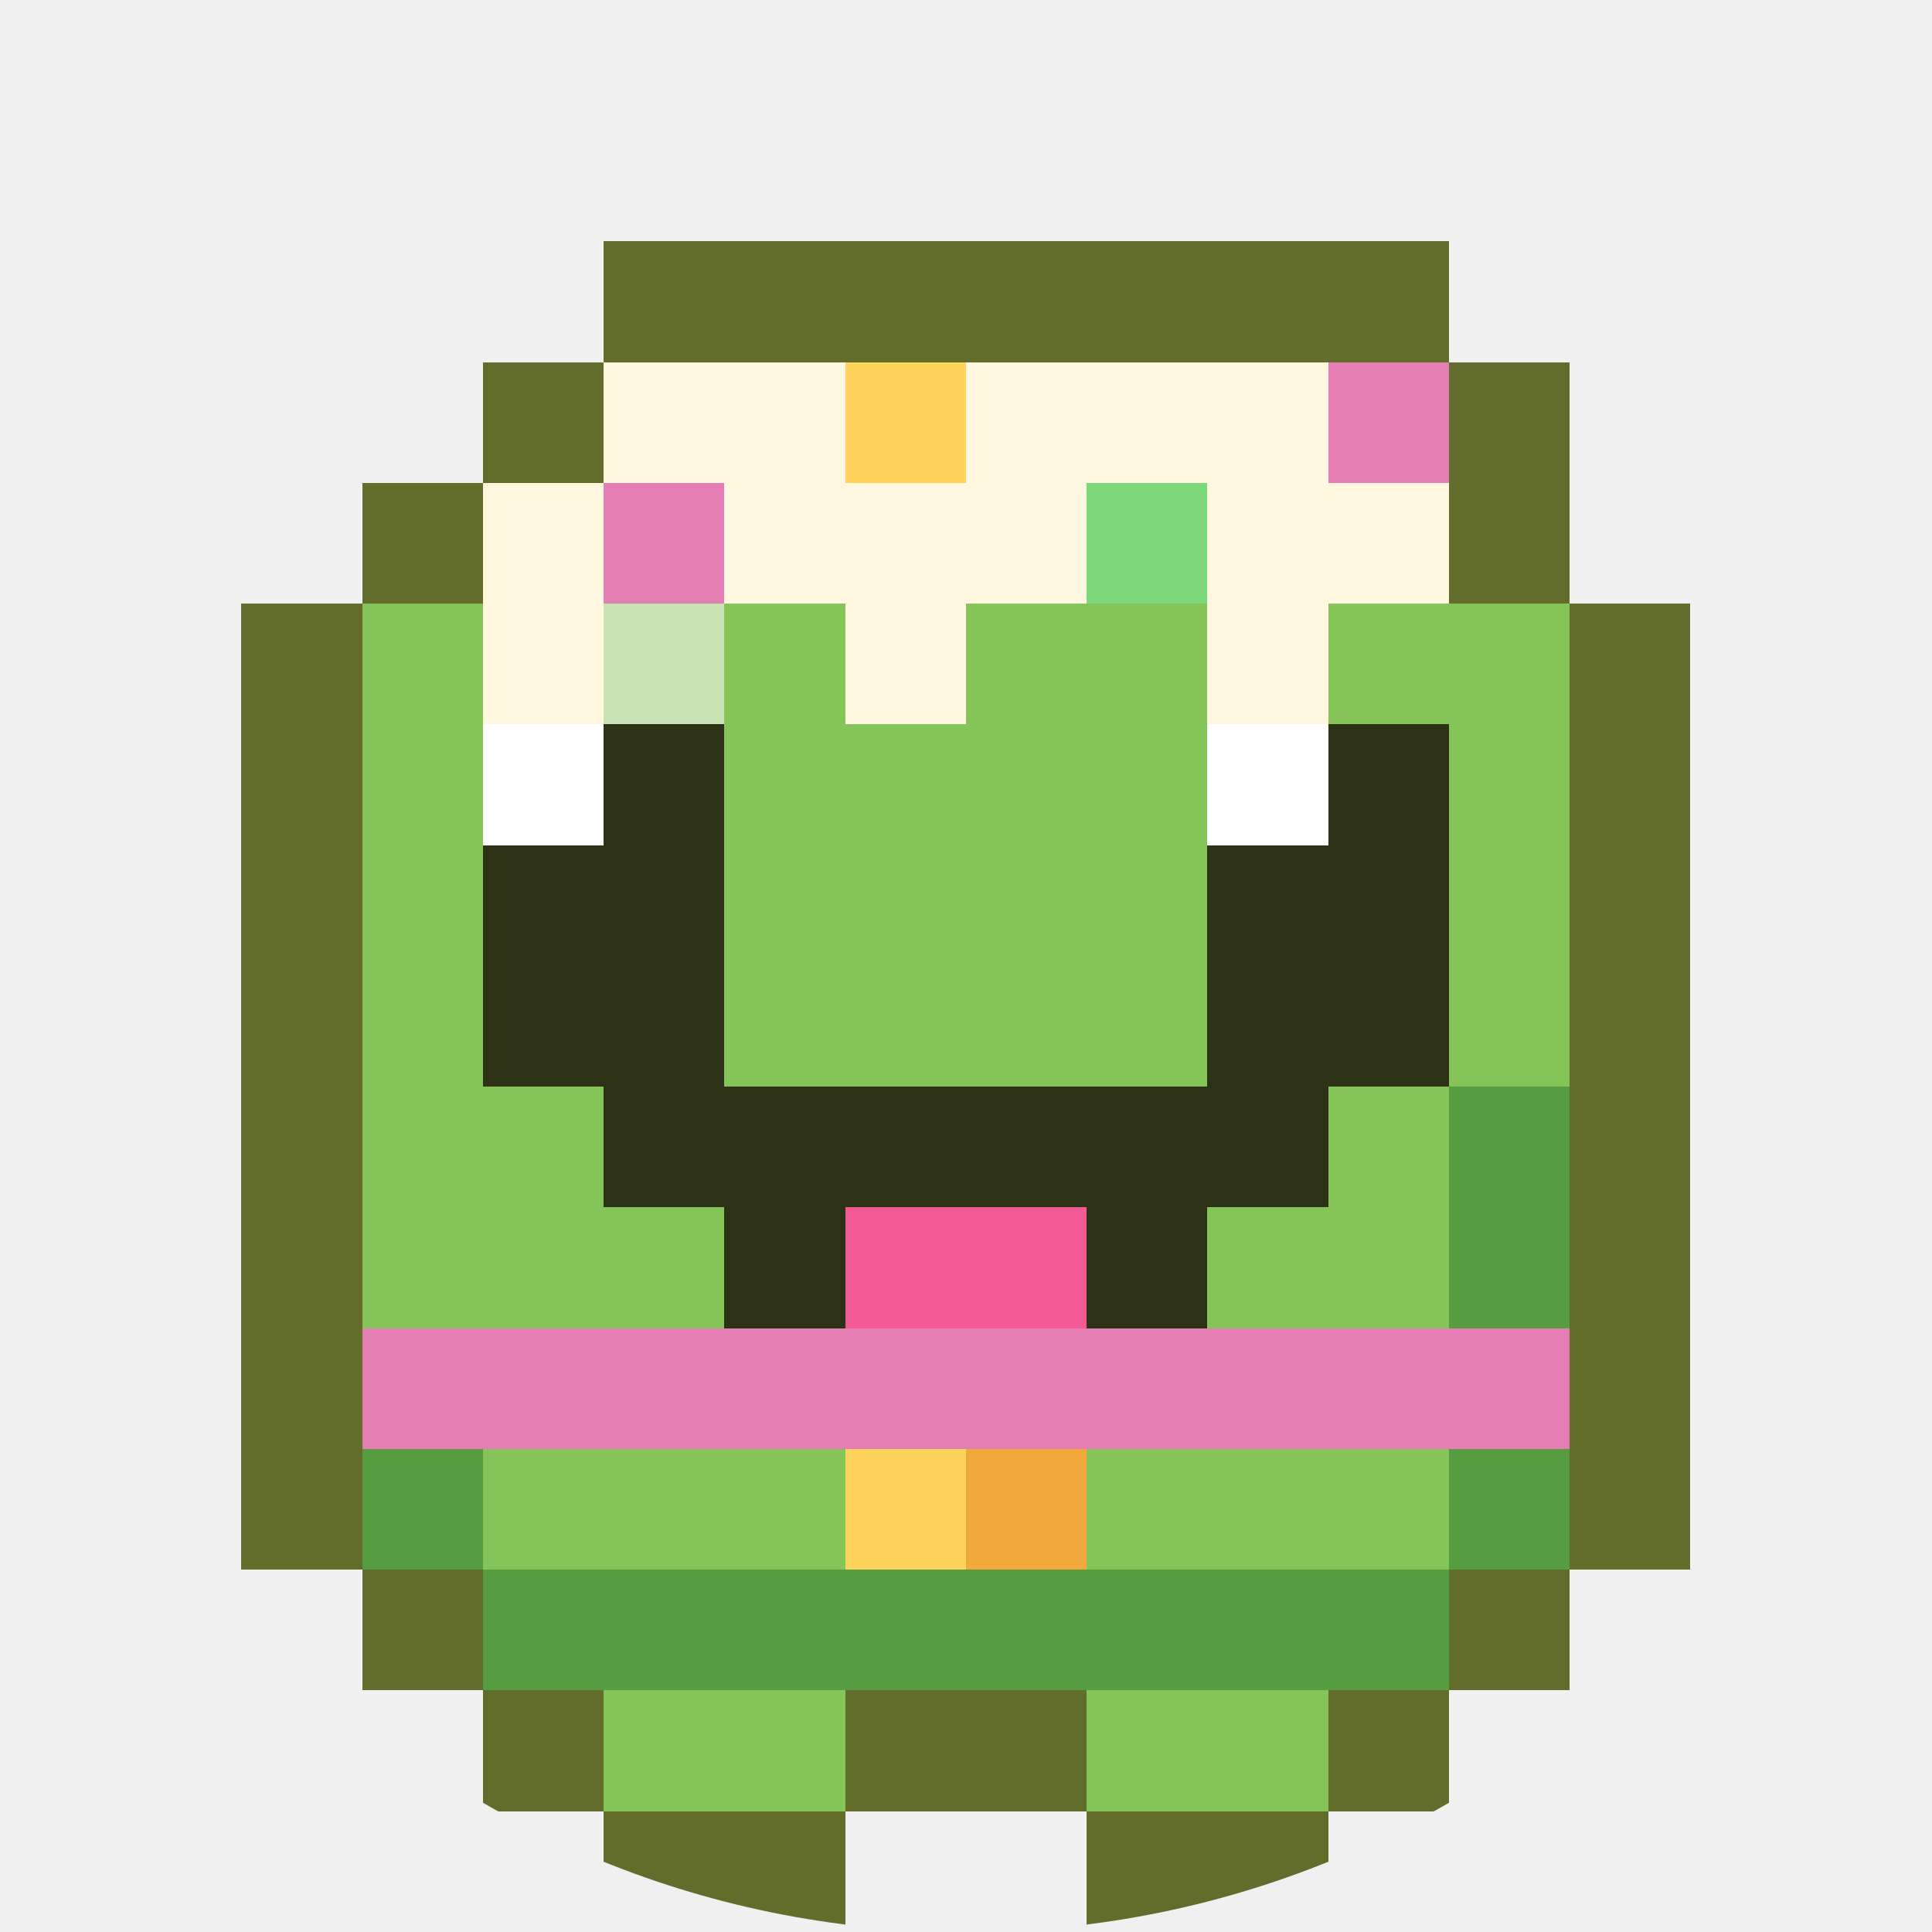
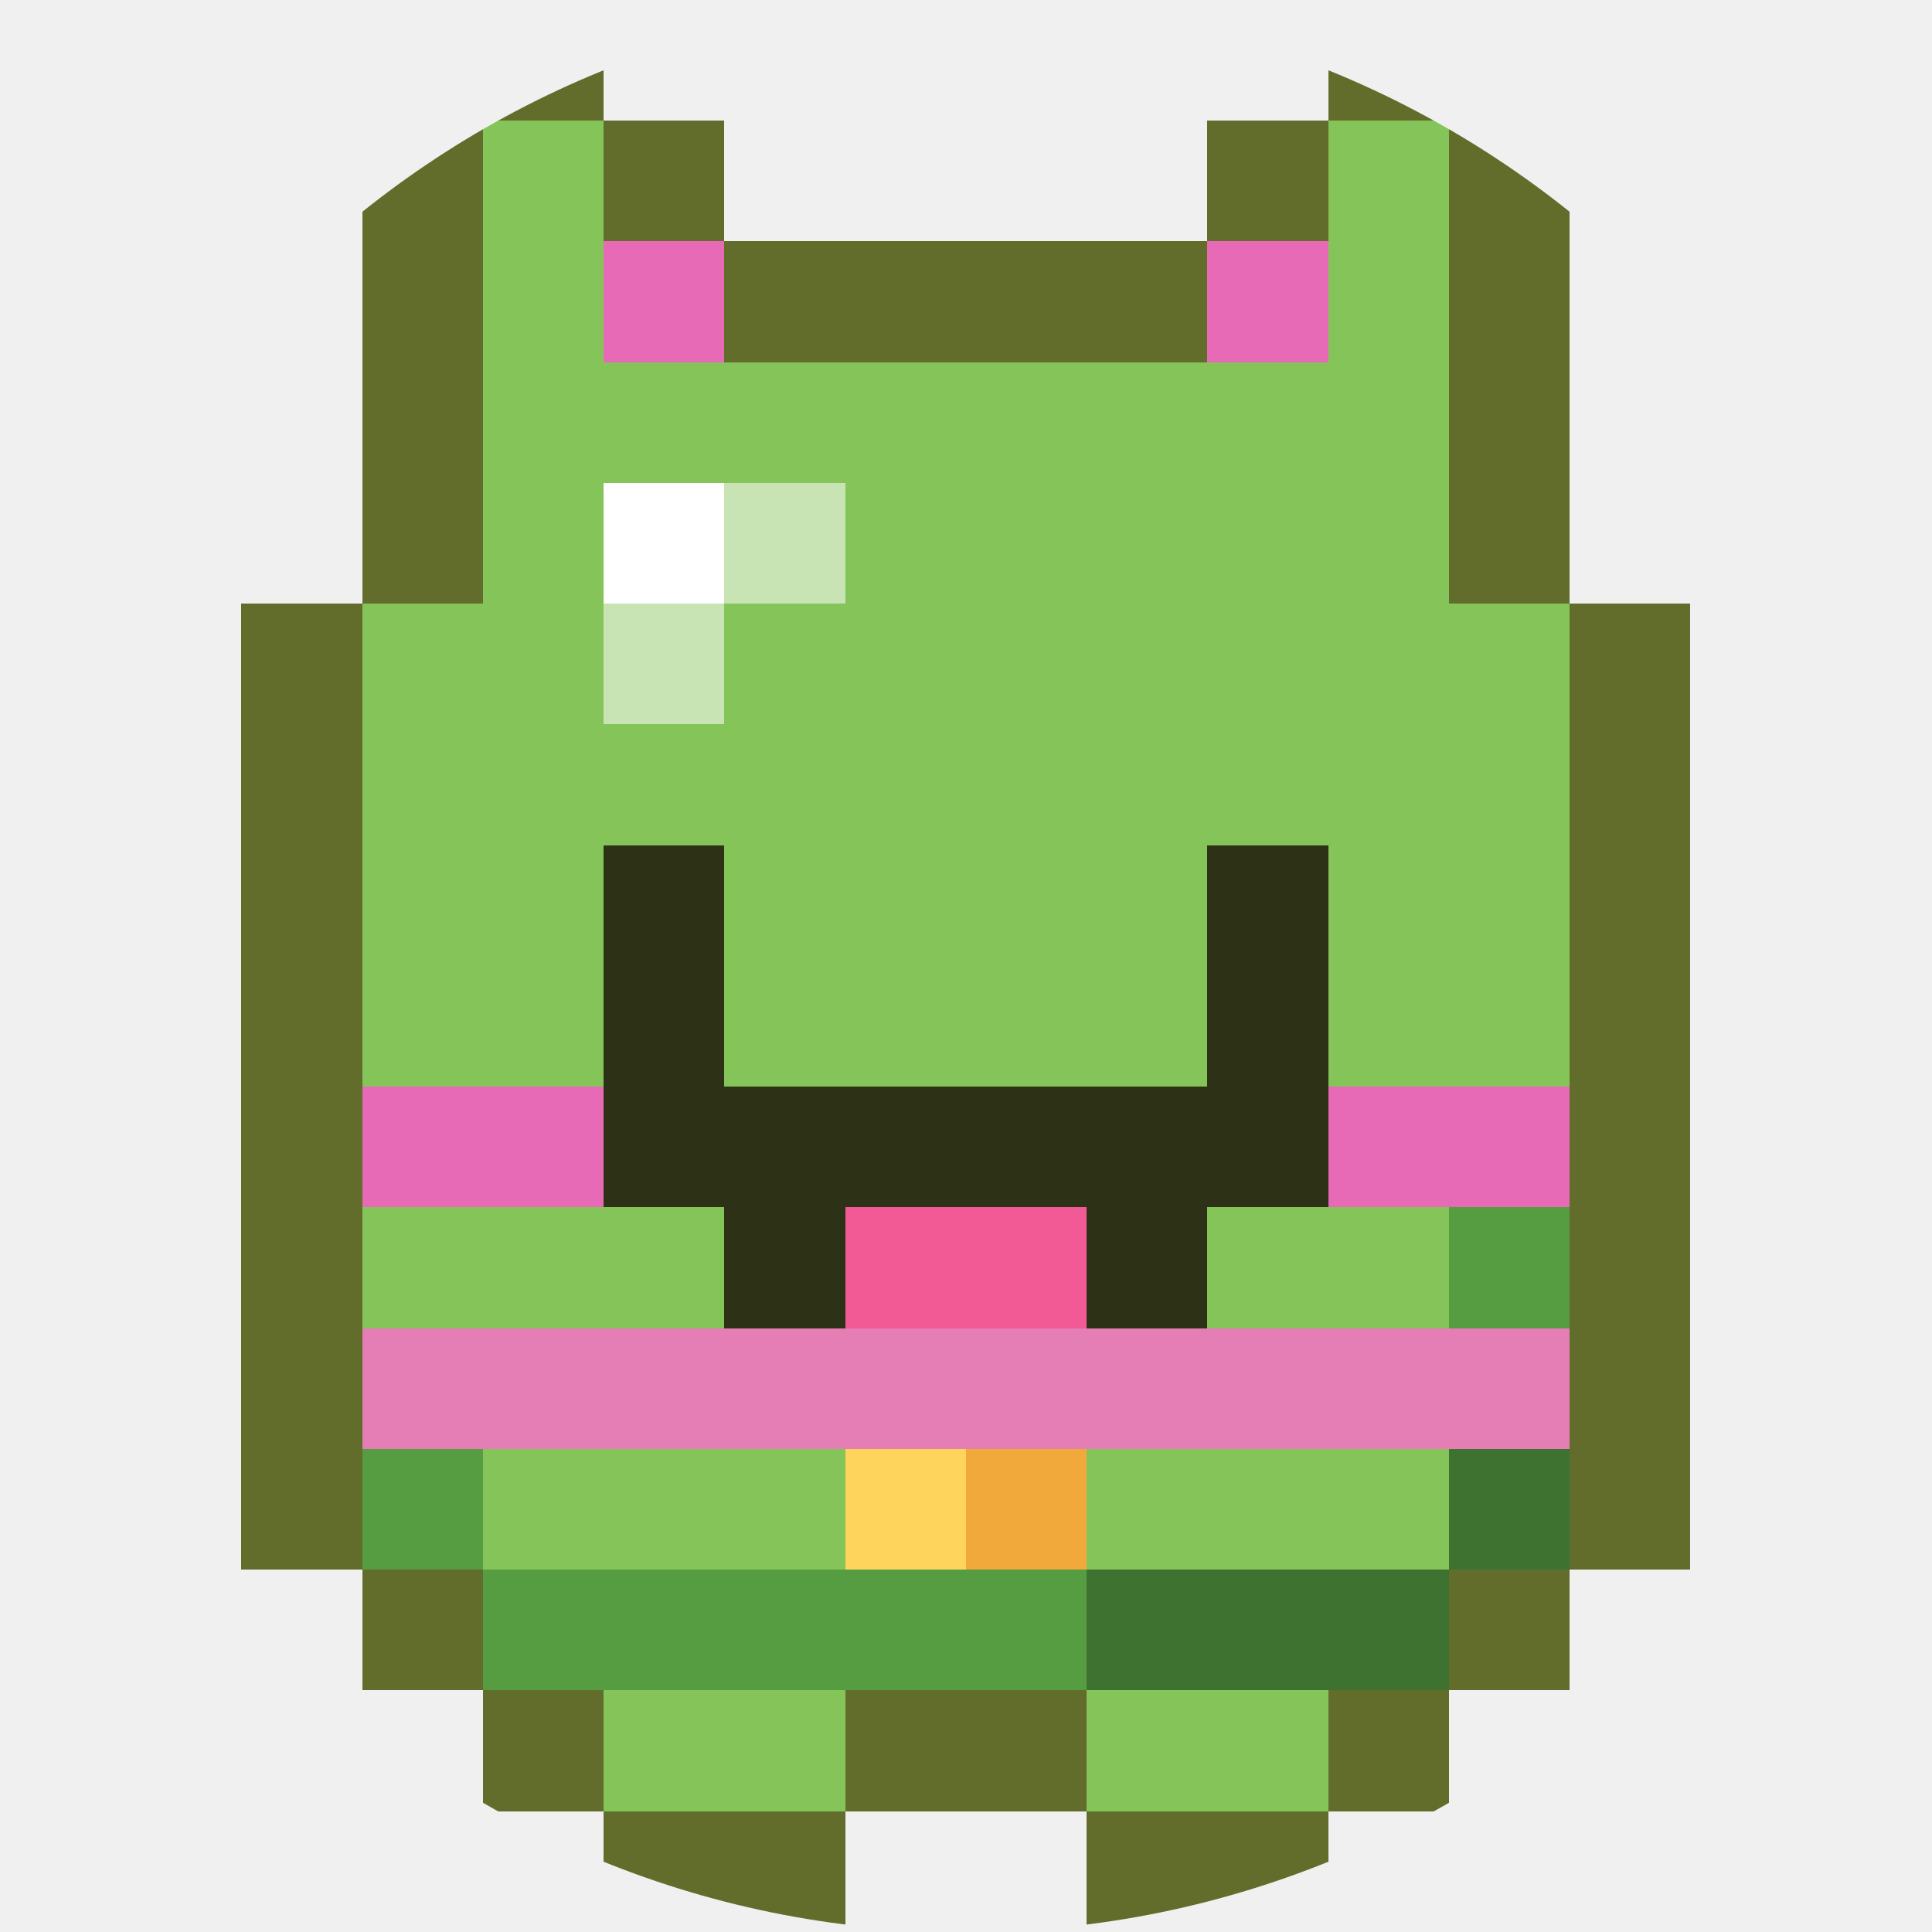
<svg xmlns="http://www.w3.org/2000/svg" width="128" height="128" viewBox="0 0 128 128" shape-rendering="crispEdges" role="presentation" aria-hidden="true">
  <defs>
    <clipPath id="clip">
      <circle cx="64" cy="64" r="64" />
    </clipPath>
  </defs>
  <g clip-path="url(#clip)">
-     <rect x="40" y="16" width="56" height="8" fill="#626D2C" />
-     <rect x="32" y="24" width="8" height="8" fill="#626D2C" />
-     <rect x="40" y="24" width="16" height="8" fill="#FFF7E0" />
-     <rect x="56" y="24" width="8" height="8" fill="#FFD45C" />
-     <rect x="64" y="24" width="24" height="8" fill="#FFF7E0" />
-     <rect x="88" y="24" width="8" height="8" fill="#E47EB5" />
+     <rect x="32" y="0" width="8" height="8" fill="#626D2C" />
+     <rect x="88" y="0" width="8" height="8" fill="#626D2C" />
+     <rect x="24" y="8" width="8" height="8" fill="#626D2C" />
+     <rect x="32" y="8" width="8" height="8" fill="#85C458" />
+     <rect x="40" y="8" width="8" height="8" fill="#626D2C" />
+     <rect x="80" y="8" width="8" height="8" fill="#626D2C" />
+     <rect x="88" y="8" width="8" height="8" fill="#85C458" />
+     <rect x="96" y="8" width="8" height="8" fill="#626D2C" />
+     <rect x="24" y="16" width="8" height="8" fill="#626D2C" />
+     <rect x="32" y="16" width="8" height="8" fill="#85C458" />
+     <rect x="40" y="16" width="8" height="8" fill="#E76AB7" />
+     <rect x="48" y="16" width="32" height="8" fill="#626D2C" />
+     <rect x="80" y="16" width="8" height="8" fill="#E76AB7" />
+     <rect x="88" y="16" width="8" height="8" fill="#85C458" />
+     <rect x="96" y="16" width="8" height="8" fill="#626D2C" />
+     <rect x="24" y="24" width="8" height="8" fill="#626D2C" />
+     <rect x="32" y="24" width="64" height="8" fill="#85C458" />
    <rect x="96" y="24" width="8" height="8" fill="#626D2C" />
    <rect x="24" y="32" width="8" height="8" fill="#626D2C" />
-     <rect x="32" y="32" width="8" height="8" fill="#FFF7E0" />
-     <rect x="40" y="32" width="8" height="8" fill="#E47EB5" />
-     <rect x="48" y="32" width="24" height="8" fill="#FFF7E0" />
-     <rect x="72" y="32" width="8" height="8" fill="#7DD87A" />
-     <rect x="80" y="32" width="16" height="8" fill="#FFF7E0" />
+     <rect x="32" y="32" width="8" height="8" fill="#85C458" />
+     <rect x="40" y="32" width="8" height="8" fill="#FFFFFF" />
+     <rect x="48" y="32" width="8" height="8" fill="#C8E4B4" />
+     <rect x="56" y="32" width="40" height="8" fill="#85C458" />
    <rect x="96" y="32" width="8" height="8" fill="#626D2C" />
    <rect x="16" y="40" width="8" height="8" fill="#626D2C" />
-     <rect x="24" y="40" width="8" height="8" fill="#85C458" />
-     <rect x="32" y="40" width="8" height="8" fill="#FFF7E0" />
+     <rect x="24" y="40" width="16" height="8" fill="#85C458" />
    <rect x="40" y="40" width="8" height="8" fill="#C8E4B4" />
-     <rect x="48" y="40" width="8" height="8" fill="#85C458" />
-     <rect x="56" y="40" width="8" height="8" fill="#FFF7E0" />
-     <rect x="64" y="40" width="16" height="8" fill="#85C458" />
-     <rect x="80" y="40" width="8" height="8" fill="#FFF7E0" />
-     <rect x="88" y="40" width="16" height="8" fill="#85C458" />
+     <rect x="48" y="40" width="56" height="8" fill="#85C458" />
    <rect x="104" y="40" width="8" height="8" fill="#626D2C" />
    <rect x="16" y="48" width="8" height="8" fill="#626D2C" />
-     <rect x="24" y="48" width="8" height="8" fill="#85C458" />
-     <rect x="32" y="48" width="8" height="8" fill="#FFFFFF" />
-     <rect x="40" y="48" width="8" height="8" fill="#2D3116" />
-     <rect x="48" y="48" width="32" height="8" fill="#85C458" />
-     <rect x="80" y="48" width="8" height="8" fill="#FFFFFF" />
-     <rect x="88" y="48" width="8" height="8" fill="#2D3116" />
-     <rect x="96" y="48" width="8" height="8" fill="#85C458" />
+     <rect x="24" y="48" width="80" height="8" fill="#85C458" />
    <rect x="104" y="48" width="8" height="8" fill="#626D2C" />
    <rect x="16" y="56" width="8" height="8" fill="#626D2C" />
-     <rect x="24" y="56" width="8" height="8" fill="#85C458" />
-     <rect x="32" y="56" width="16" height="8" fill="#2D3116" />
+     <rect x="24" y="56" width="16" height="8" fill="#85C458" />
+     <rect x="40" y="56" width="8" height="8" fill="#2D3116" />
    <rect x="48" y="56" width="32" height="8" fill="#85C458" />
-     <rect x="80" y="56" width="16" height="8" fill="#2D3116" />
-     <rect x="96" y="56" width="8" height="8" fill="#85C458" />
+     <rect x="80" y="56" width="8" height="8" fill="#2D3116" />
+     <rect x="88" y="56" width="16" height="8" fill="#85C458" />
    <rect x="104" y="56" width="8" height="8" fill="#626D2C" />
    <rect x="16" y="64" width="8" height="8" fill="#626D2C" />
-     <rect x="24" y="64" width="8" height="8" fill="#85C458" />
-     <rect x="32" y="64" width="16" height="8" fill="#2D3116" />
+     <rect x="24" y="64" width="16" height="8" fill="#85C458" />
+     <rect x="40" y="64" width="8" height="8" fill="#2D3116" />
    <rect x="48" y="64" width="32" height="8" fill="#85C458" />
-     <rect x="80" y="64" width="16" height="8" fill="#2D3116" />
-     <rect x="96" y="64" width="8" height="8" fill="#85C458" />
+     <rect x="80" y="64" width="8" height="8" fill="#2D3116" />
+     <rect x="88" y="64" width="16" height="8" fill="#85C458" />
    <rect x="104" y="64" width="8" height="8" fill="#626D2C" />
    <rect x="16" y="72" width="8" height="8" fill="#626D2C" />
-     <rect x="24" y="72" width="16" height="8" fill="#85C458" />
+     <rect x="24" y="72" width="16" height="8" fill="#E76AB7" />
    <rect x="40" y="72" width="48" height="8" fill="#2D3116" />
-     <rect x="88" y="72" width="8" height="8" fill="#85C458" />
-     <rect x="96" y="72" width="8" height="8" fill="#569D42" />
+     <rect x="88" y="72" width="16" height="8" fill="#E76AB7" />
    <rect x="104" y="72" width="8" height="8" fill="#626D2C" />
    <rect x="16" y="80" width="8" height="8" fill="#626D2C" />
    <rect x="24" y="80" width="24" height="8" fill="#85C458" />
    <rect x="48" y="80" width="8" height="8" fill="#2D3116" />
    <rect x="56" y="80" width="16" height="8" fill="#F25A96" />
    <rect x="72" y="80" width="8" height="8" fill="#2D3116" />
    <rect x="80" y="80" width="16" height="8" fill="#85C458" />
    <rect x="96" y="80" width="8" height="8" fill="#569D42" />
    <rect x="104" y="80" width="8" height="8" fill="#626D2C" />
    <rect x="16" y="88" width="8" height="8" fill="#626D2C" />
    <rect x="24" y="88" width="80" height="8" fill="#E47EB5" />
    <rect x="104" y="88" width="8" height="8" fill="#626D2C" />
    <rect x="16" y="96" width="8" height="8" fill="#626D2C" />
    <rect x="24" y="96" width="8" height="8" fill="#569D42" />
    <rect x="32" y="96" width="24" height="8" fill="#85C458" />
    <rect x="56" y="96" width="8" height="8" fill="#FFD45C" />
    <rect x="64" y="96" width="8" height="8" fill="#F0A93A" />
    <rect x="72" y="96" width="24" height="8" fill="#85C458" />
-     <rect x="96" y="96" width="8" height="8" fill="#569D42" />
+     <rect x="96" y="96" width="8" height="8" fill="#3E7230" />
    <rect x="104" y="96" width="8" height="8" fill="#626D2C" />
    <rect x="24" y="104" width="8" height="8" fill="#626D2C" />
-     <rect x="32" y="104" width="64" height="8" fill="#569D42" />
+     <rect x="32" y="104" width="40" height="8" fill="#569D42" />
+     <rect x="72" y="104" width="24" height="8" fill="#3E7230" />
    <rect x="96" y="104" width="8" height="8" fill="#626D2C" />
    <rect x="32" y="112" width="8" height="8" fill="#626D2C" />
    <rect x="40" y="112" width="16" height="8" fill="#85C458" />
    <rect x="56" y="112" width="16" height="8" fill="#626D2C" />
    <rect x="72" y="112" width="16" height="8" fill="#85C458" />
    <rect x="88" y="112" width="8" height="8" fill="#626D2C" />
    <rect x="40" y="120" width="16" height="8" fill="#626D2C" />
    <rect x="72" y="120" width="16" height="8" fill="#626D2C" />
  </g>
</svg>
